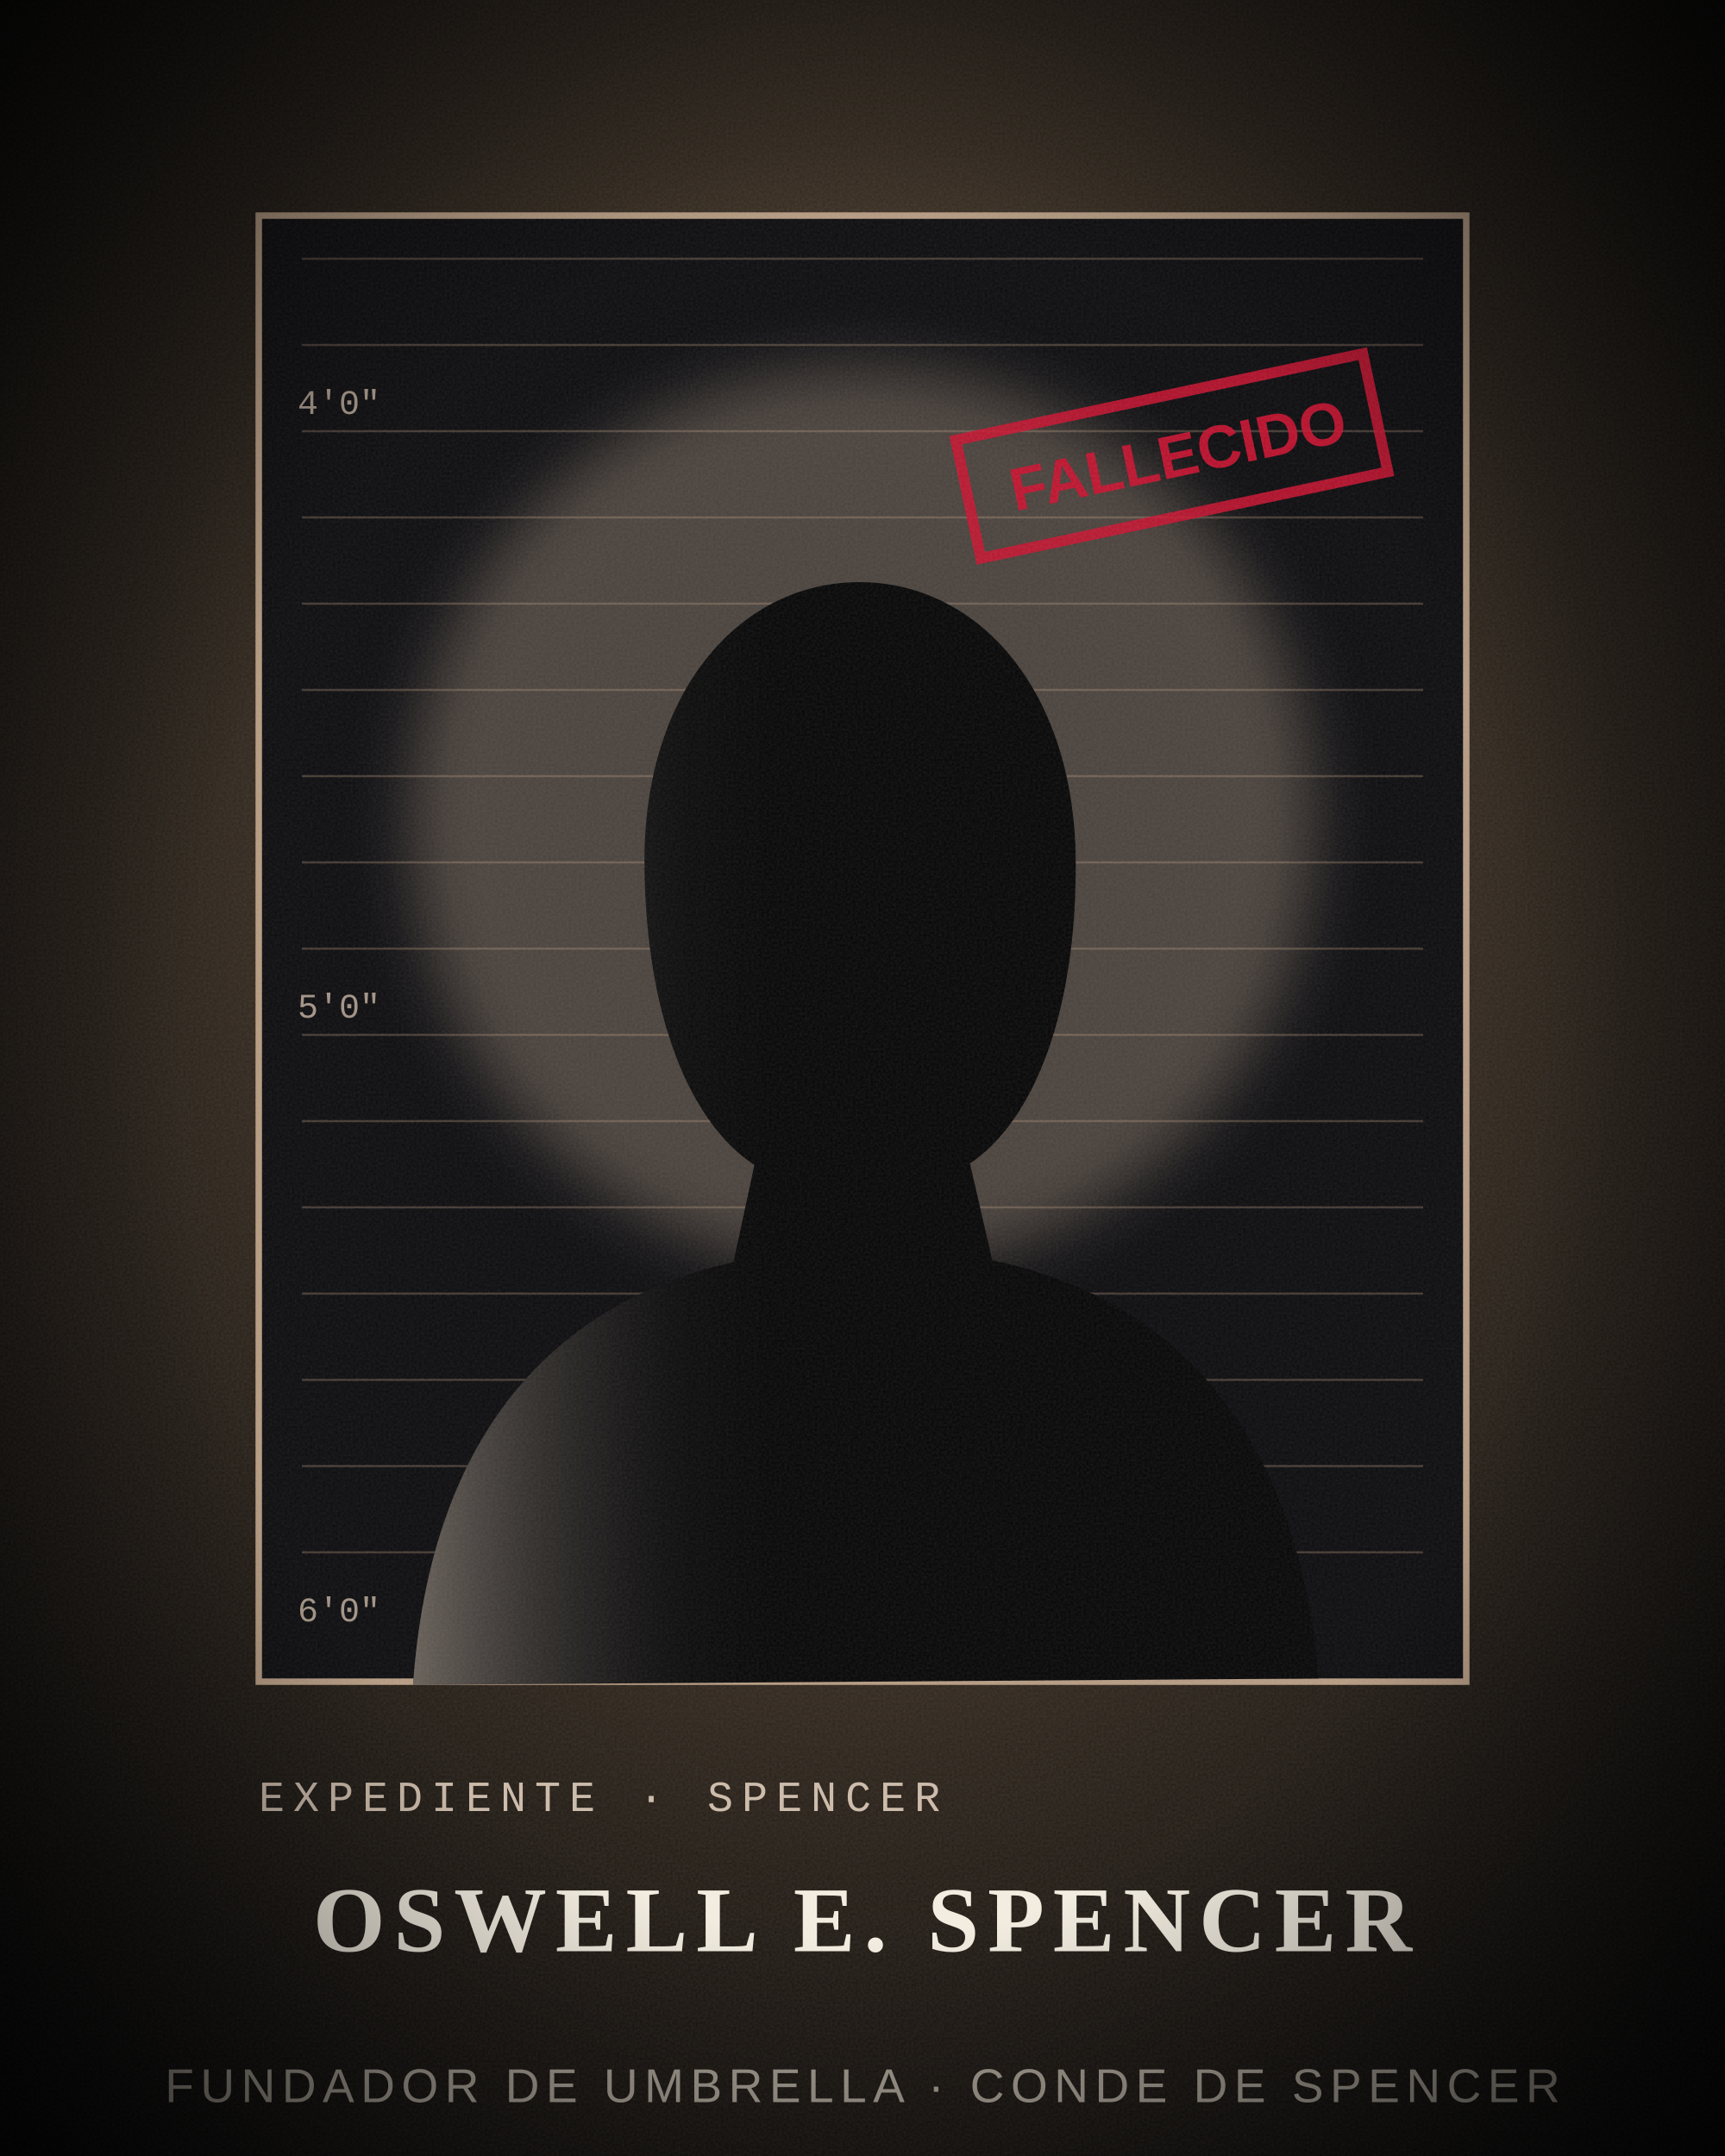
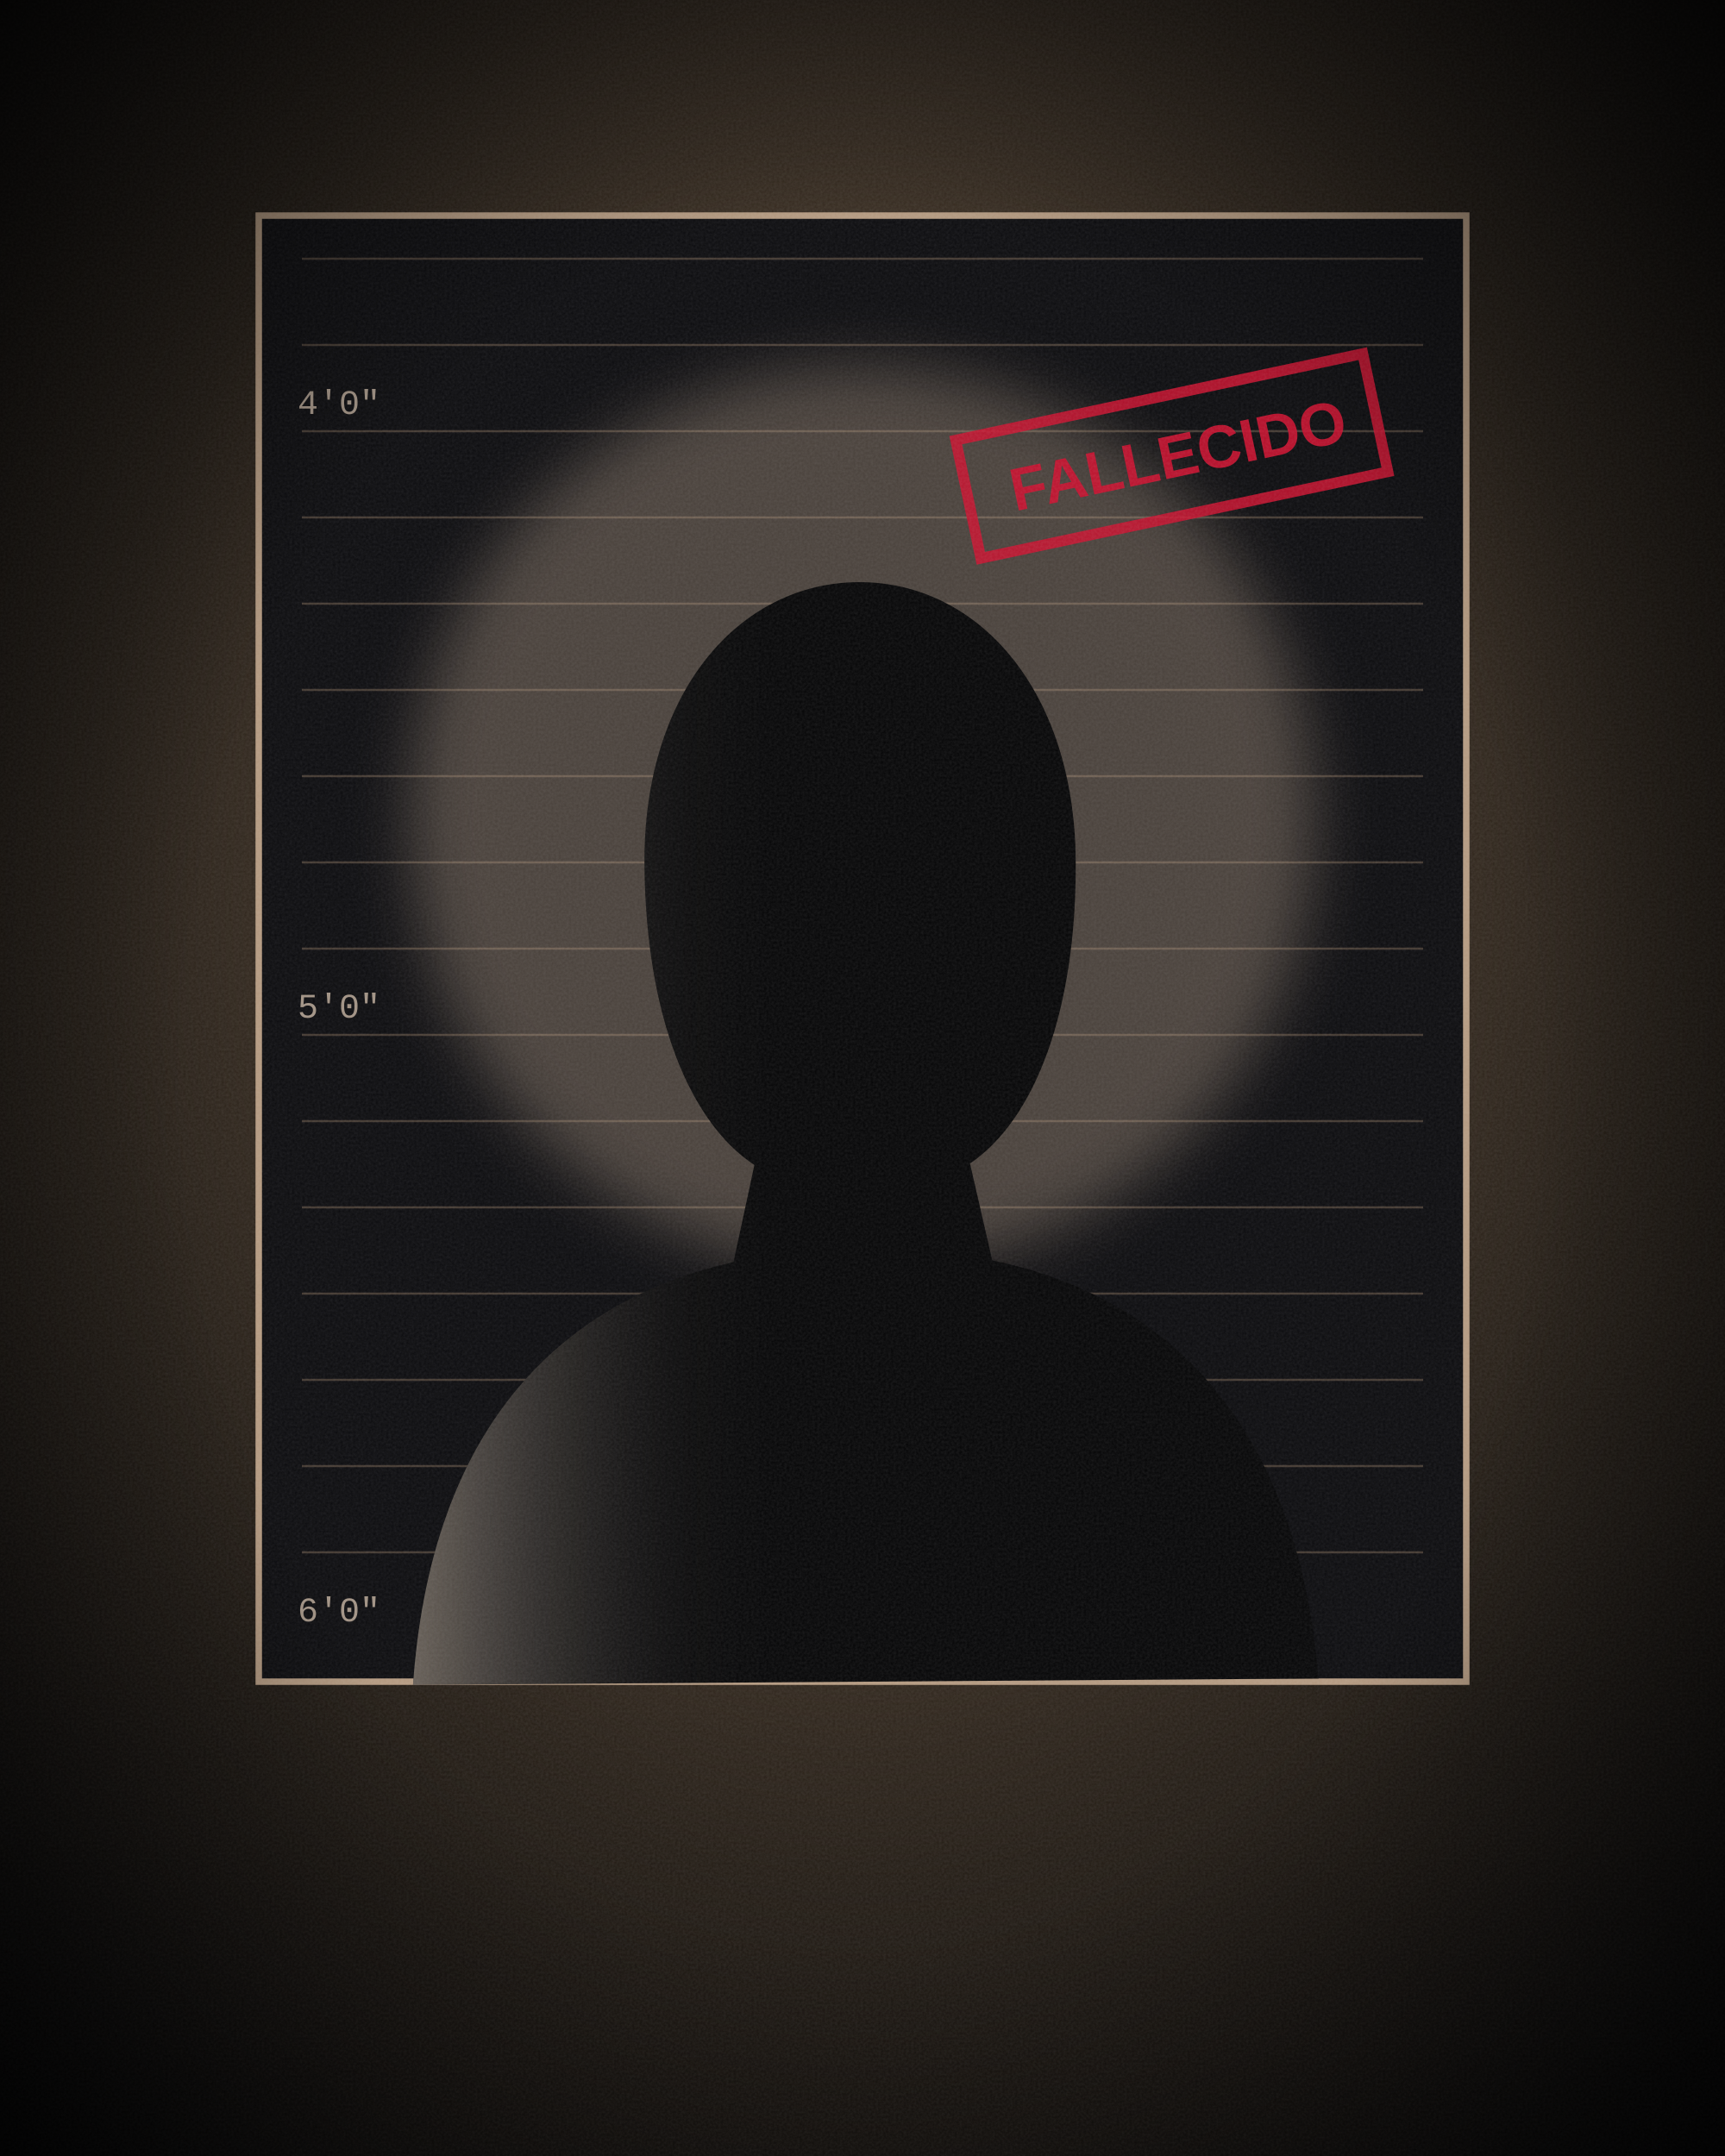
<svg xmlns="http://www.w3.org/2000/svg" viewBox="0 0 800 1000" width="800" height="1000" role="img" aria-label="Oswell E. Spencer">
  <defs>
    <radialGradient id="fondo" cx="50%" cy="42%" r="75%">
      <stop offset="0" stop-color="#68533e" />
      <stop offset=".6" stop-color="#231c15" />
      <stop offset="1" stop-color="#050506" />
    </radialGradient>
    <radialGradient id="vineta" cx="50%" cy="50%" r="72%">
      <stop offset=".55" stop-color="#000" stop-opacity="0" />
      <stop offset="1" stop-color="#000" stop-opacity=".85" />
    </radialGradient>
    <filter id="grano" x="0" y="0" width="100%" height="100%">
      <feTurbulence type="fractalNoise" baseFrequency=".85" numOctaves="2" seed="73" />
      <feColorMatrix values="0 0 0 0 1  0 0 0 0 1  0 0 0 0 1  0 0 0 .09 0" />
    </filter>
    <filter id="brillo">
      <feGaussianBlur stdDeviation="14" />
    </filter>
    <linearGradient id="luz" x1="0" y1="0" x2="1" y2="0">
      <stop offset="0" stop-color="#d0c0b0" stop-opacity=".9" />
      <stop offset=".4" stop-color="#0b0b0e" stop-opacity="0" />
    </linearGradient>
  </defs>
  <rect width="800" height="1000" fill="url(#fondo)" />
  <rect x="120" y="100" width="560" height="680" fill="#0b0b0e" stroke="#b39980" stroke-width="3" />
  <g stroke="#aa8d70" stroke-width="1" opacity=".35">
    <line x1="140" y1="120" x2="660" y2="120" />
    <line x1="140" y1="160" x2="660" y2="160" />
    <line x1="140" y1="200" x2="660" y2="200" />
    <line x1="140" y1="240" x2="660" y2="240" />
    <line x1="140" y1="280" x2="660" y2="280" />
    <line x1="140" y1="320" x2="660" y2="320" />
    <line x1="140" y1="360" x2="660" y2="360" />
    <line x1="140" y1="400" x2="660" y2="400" />
    <line x1="140" y1="440" x2="660" y2="440" />
    <line x1="140" y1="480" x2="660" y2="480" />
    <line x1="140" y1="520" x2="660" y2="520" />
    <line x1="140" y1="560" x2="660" y2="560" />
    <line x1="140" y1="600" x2="660" y2="600" />
    <line x1="140" y1="640" x2="660" y2="640" />
    <line x1="140" y1="680" x2="660" y2="680" />
    <line x1="140" y1="720" x2="660" y2="720" />
  </g>
  <g font-family="'Share Tech Mono', Consolas, 'Courier New', monospace" font-size="16" fill="#c6b3a0" opacity=".8">
    <text x="138" y="752">6'0"</text>
    <text x="138" y="472">5'0"</text>
    <text x="138" y="192">4'0"</text>
  </g>
  <circle cx="400" cy="380" r="210" fill="#bda690" opacity=".35" filter="url(#brillo)" />
  <g transform="rotate(-0.4 400 560)">
    <path d="M190 780 C200 650 270 600 340 585 L350 540 C320 520 300 470 300 400 C300 320 345 270 400 270 C455 270 500 320 500 400 C500 470 480 520 450 540 L460 585 C530 600 600 650 610 780 Z" fill="#050506" />
    <path d="M190 780 C200 650 270 600 340 585 L350 540 C320 520 300 470 300 400 C300 320 345 270 400 270 C455 270 500 320 500 400 C500 470 480 520 450 540 L460 585 C530 600 600 650 610 780 Z" fill="url(#luz)" opacity=".55" />
  </g>
  <g transform="rotate(-12 560 210)">
    <rect x="447" y="180" width="193" height="56" fill="none" stroke="#c8102e" stroke-width="5" opacity=".85" />
    <text x="467" y="218" textLength="153" lengthAdjust="spacingAndGlyphs" font-family="Oswald, 'Arial Narrow', 'Segoe UI', Arial, sans-serif" font-size="28" font-weight="600" fill="#c8102e" opacity=".9">FALLECIDO</text>
  </g>
-   <text x="120" y="840" font-family="'Share Tech Mono', Consolas, 'Courier New', monospace" font-size="20" letter-spacing="4" fill="#cbb9a8">EXPEDIENTE · SPENCER</text>
-   <text x="400" y="905" text-anchor="middle" font-family="Cinzel, 'Trajan Pro', Georgia, 'Times New Roman', serif" font-size="43" font-weight="900" letter-spacing="4" fill="#f2ecdf">OSWELL E. SPENCER</text>
-   <text x="400" y="975" text-anchor="middle" font-family="Oswald, 'Arial Narrow', 'Segoe UI', Arial, sans-serif" font-size="22" letter-spacing="3" fill="#a8a094">FUNDADOR DE UMBRELLA · CONDE DE SPENCER</text>
  <rect width="800" height="1000" filter="url(#grano)" />
  <rect width="800" height="1000" fill="url(#vineta)" />
</svg>
